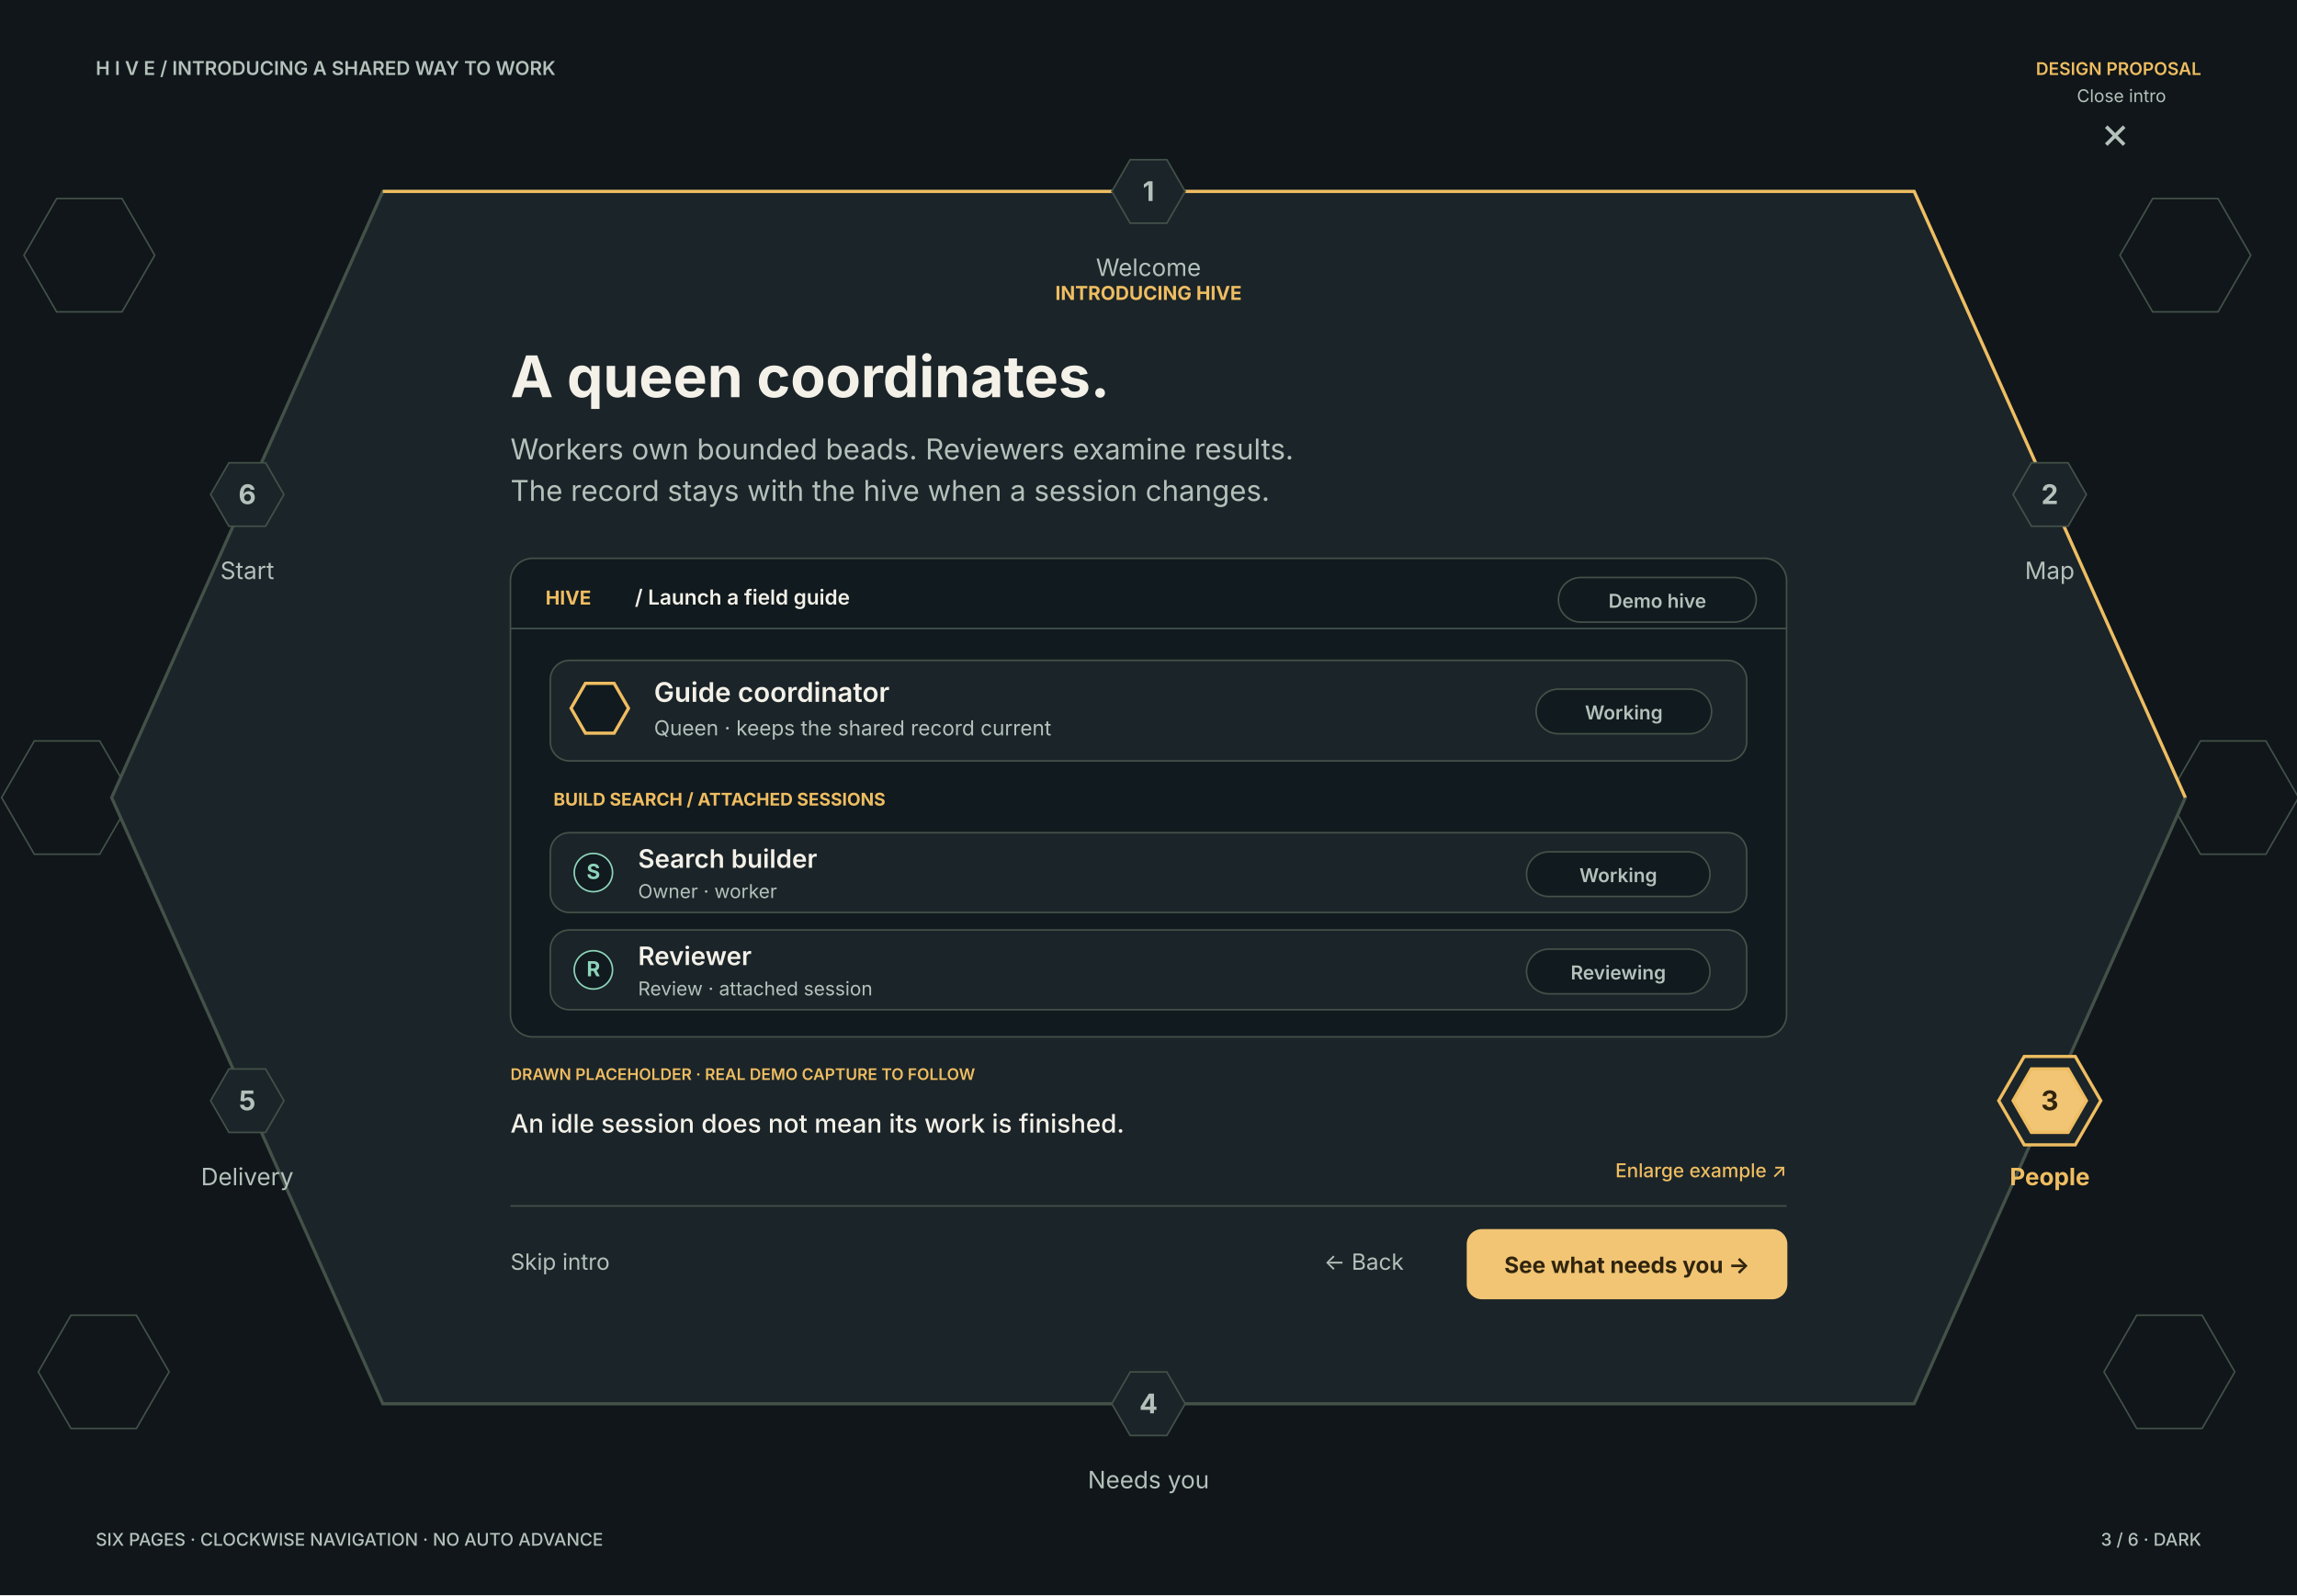
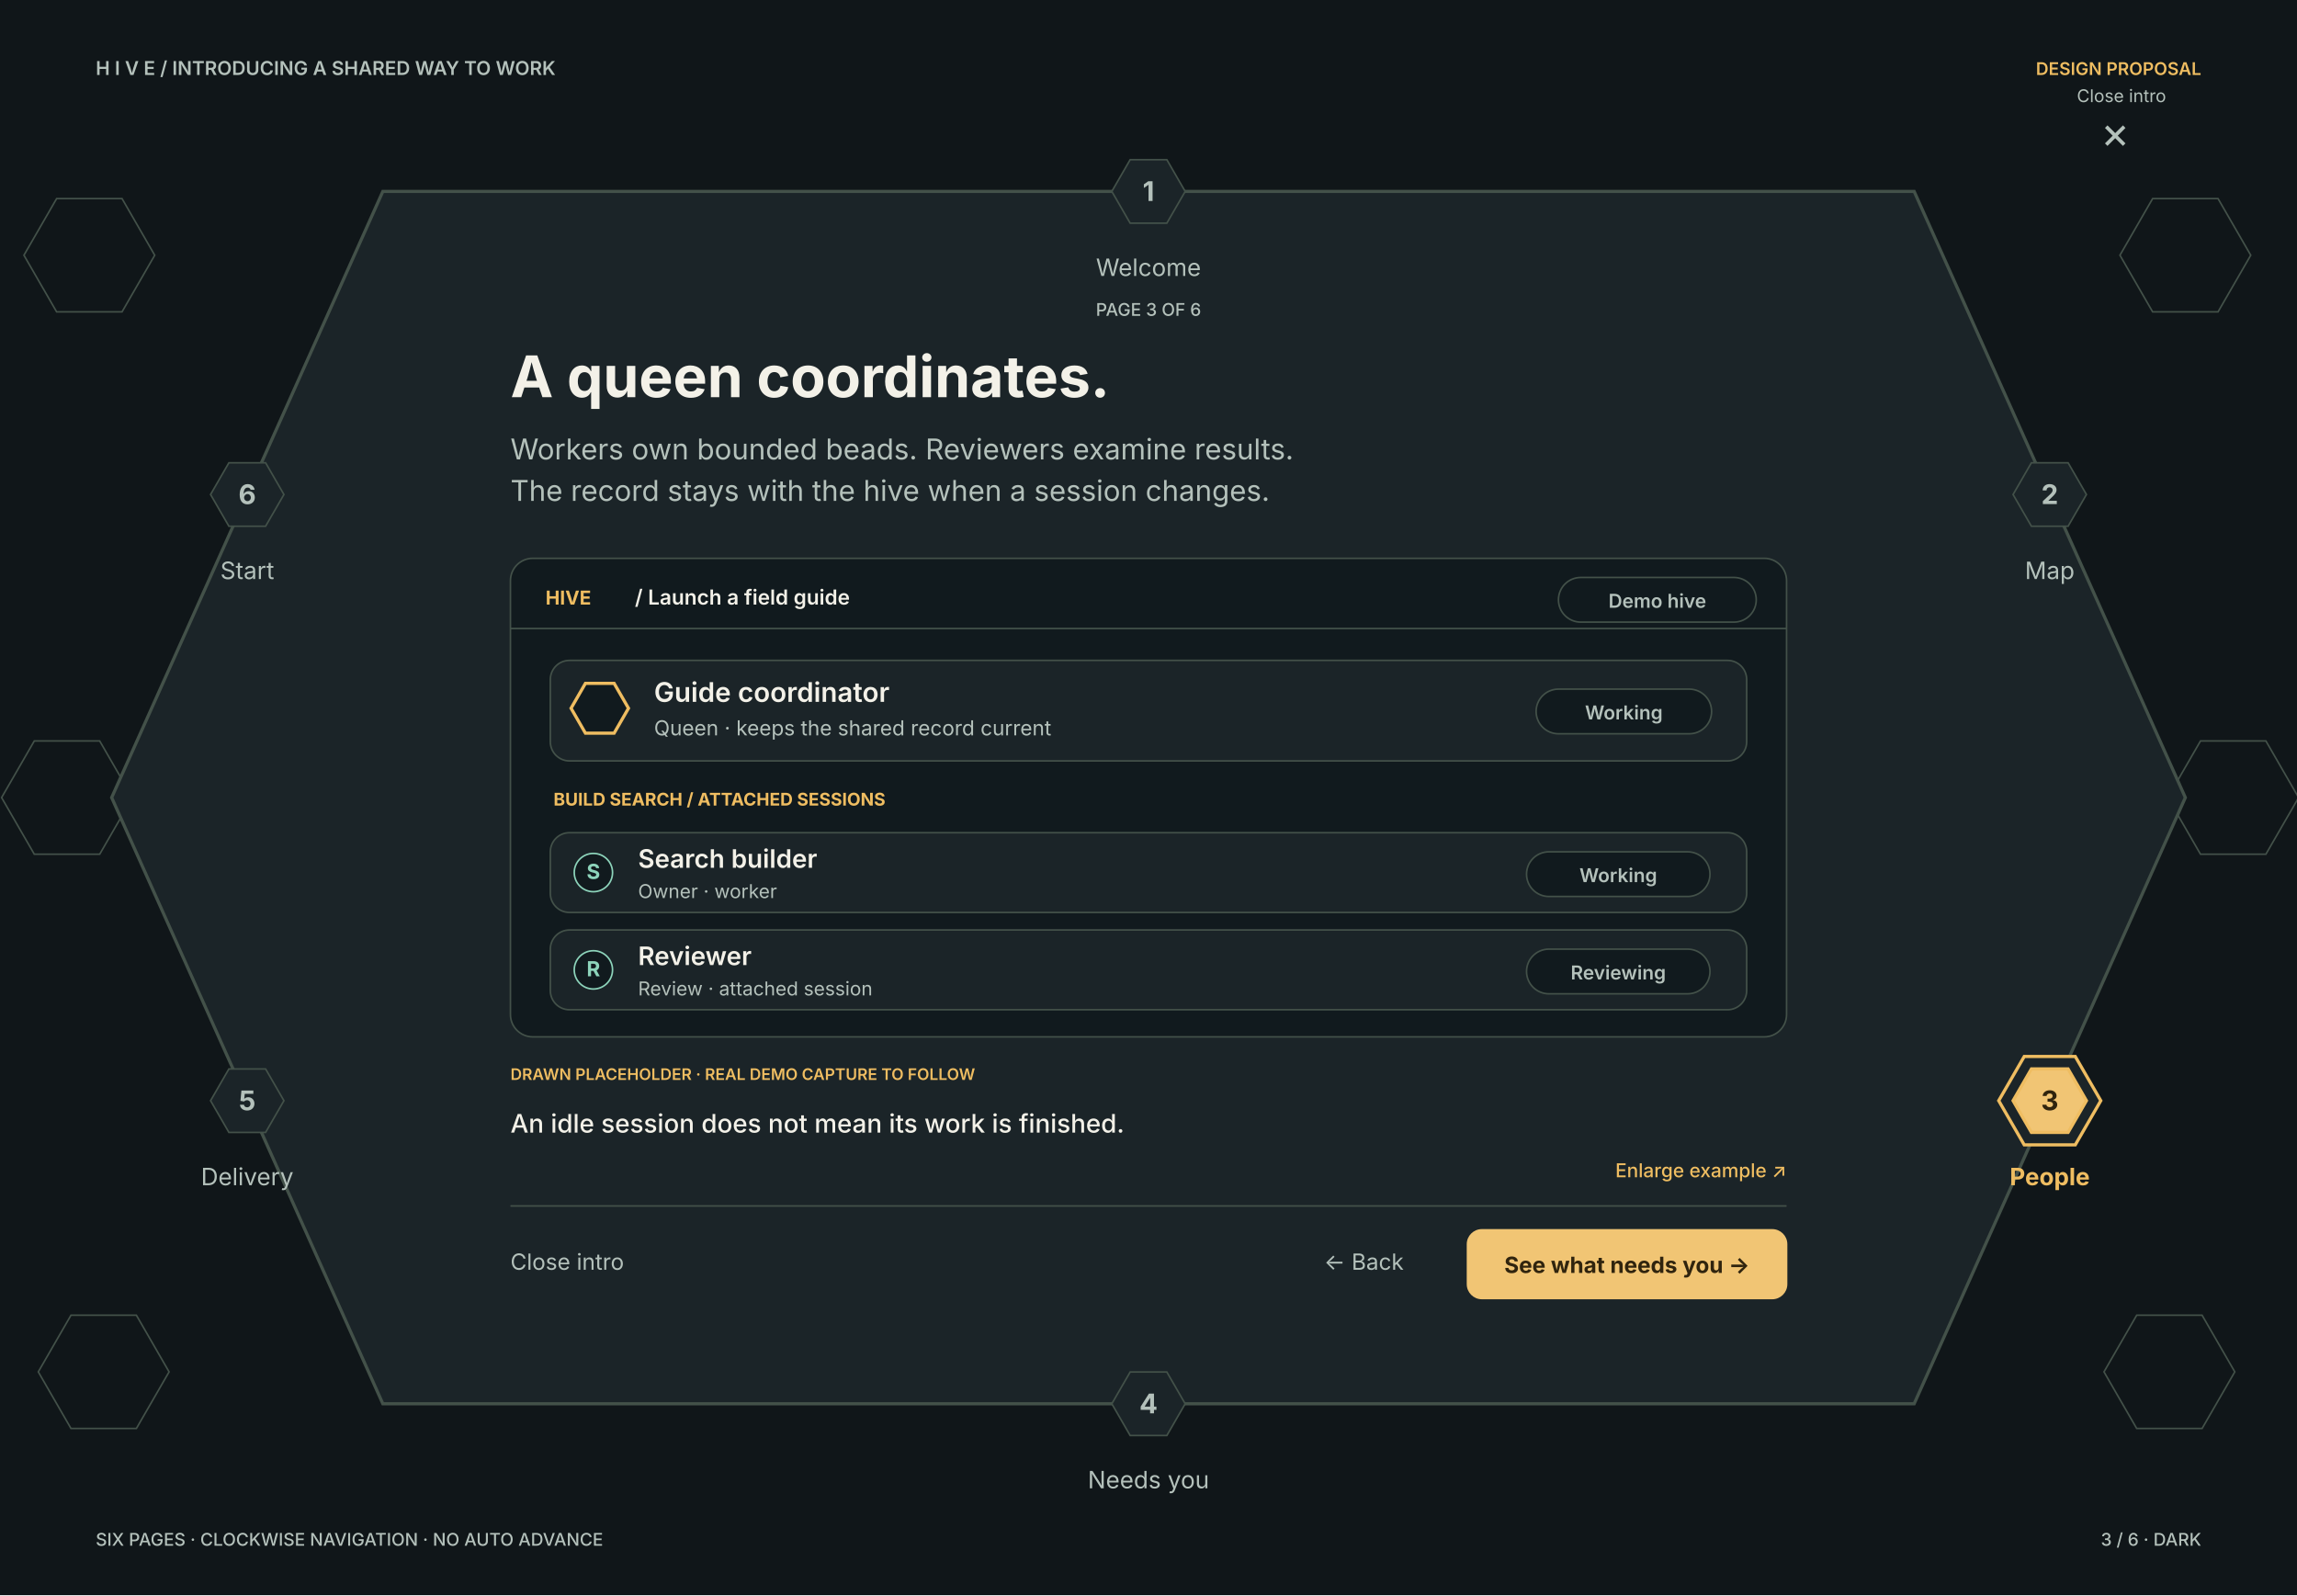
<svg xmlns="http://www.w3.org/2000/svg" width="1440" height="1000" viewBox="0 0 1440 1000" role="img" aria-labelledby="title desc">
  <rect width="1440" height="1000" fill="#101619" />
  <polygon points="97.0,160.0 76.5,195.5 35.5,195.5 15.0,160.0 35.5,124.5 76.5,124.5" fill="#101619" stroke="#435149" stroke-width="1" />
  <polygon points="1411.0,160.0 1390.5,195.5 1349.5,195.5 1329.0,160.0 1349.5,124.5 1390.5,124.5" fill="#101619" stroke="#435149" stroke-width="1" />
  <polygon points="106.0,860.0 85.5,895.5 44.5,895.5 24.0,860.0 44.5,824.5 85.5,824.5" fill="#101619" stroke="#435149" stroke-width="1" />
  <polygon points="1401.0,860.0 1380.5,895.5 1339.5,895.5 1319.0,860.0 1339.5,824.5 1380.5,824.5" fill="#101619" stroke="#435149" stroke-width="1" />
  <polygon points="83.0,500.0 62.5,535.5 21.5,535.5 1.0,500.0 21.5,464.5 62.5,464.5" fill="#101619" stroke="#435149" stroke-width="1" />
  <polygon points="1441.0,500.0 1420.5,535.5 1379.5,535.5 1359.0,500.0 1379.5,464.5 1420.5,464.5" fill="#101619" stroke="#435149" stroke-width="1" />
  <text x="60" y="47" fill="#b4c1bb" font-family="system-ui, -apple-system, sans-serif" font-size="12" font-weight="600" text-anchor="start">H I V E   /   INTRODUCING A SHARED WAY TO WORK</text>
  <text x="1380" y="47" fill="#efbd61" font-family="system-ui, -apple-system, sans-serif" font-size="11" font-weight="600" text-anchor="end">DESIGN PROPOSAL</text>
  <polygon points="240,120 1200,120 1370,500 1200,880 240,880 70,500" fill="#1b2428" stroke="#435149" stroke-width="2" />
-   <path d="M240 120 H1200 L1370 500" fill="none" stroke="#efbd61" stroke-width="2" />
-   <text x="720" y="188" fill="#efbd61" font-family="system-ui, -apple-system, sans-serif" font-size="12" font-weight="700" text-anchor="middle">INTRODUCING HIVE</text>
+   <text x="720" y="198" fill="#b4c1bb" font-family="system-ui, -apple-system, sans-serif" font-size="11" font-weight="500" text-anchor="middle">PAGE 3 OF 6</text>
  <text x="1326" y="93" fill="#b4c1bb" font-family="system-ui, -apple-system, sans-serif" font-size="28" font-weight="400" text-anchor="middle">×</text>
  <text x="1302" y="64" fill="#b4c1bb" font-family="system-ui, -apple-system, sans-serif" font-size="11" font-weight="400" text-anchor="start">Close intro</text>
  <text x="320" y="249" fill="#f3f1e8" font-family="system-ui, -apple-system, sans-serif" font-size="36" font-weight="650" text-anchor="start">A queen coordinates.</text>
  <text x="320" y="288" fill="#b4c1bb" font-family="system-ui, -apple-system, sans-serif" font-size="18" font-weight="400" text-anchor="start">Workers own bounded beads. Reviewers examine results.</text>
  <text x="320" y="314" fill="#b4c1bb" font-family="system-ui, -apple-system, sans-serif" font-size="18" font-weight="400" text-anchor="start">The record stays with the hive when a session changes.</text>
  <g transform="translate(320 350) scale(1)">
    <rect x="0" y="0" width="800" height="300" rx="14" fill="#111a1e" stroke="#435149" />
    <text x="22" y="29" fill="#efbd61" font-family="system-ui, -apple-system, sans-serif" font-size="12" font-weight="700" text-anchor="start">HIVE</text>
    <text x="78" y="29" fill="#f3f1e8" font-family="system-ui, -apple-system, sans-serif" font-size="13" font-weight="600" text-anchor="start">/  Launch a field guide</text>
    <rect x="657" y="12" width="124" height="28" rx="14" fill="#111a1e" stroke="#435149" />
    <text x="719.0" y="31" fill="#b4c1bb" font-family="system-ui, -apple-system, sans-serif" font-size="12" font-weight="600" text-anchor="middle">Demo hive</text>
    <path d="M0 44 L800 44" stroke="#435149" stroke-width="1" fill="none" />
    <rect x="25" y="64" width="750" height="63" rx="12" fill="#1b2428" stroke="#435149" />
    <polygon points="74.0,94.0 65.0,109.6 47.0,109.6 38.0,94.0 47.0,78.4 65.0,78.4" fill="#111a1e" stroke="#efbd61" stroke-width="2" />
    <text x="90" y="90" fill="#f3f1e8" font-family="system-ui, -apple-system, sans-serif" font-size="17" font-weight="600" text-anchor="start">Guide coordinator</text>
    <text x="90" y="111" fill="#b4c1bb" font-family="system-ui, -apple-system, sans-serif" font-size="13" font-weight="400" text-anchor="start">Queen · keeps the shared record current</text>
    <rect x="643" y="82" width="110" height="28" rx="14" fill="#111a1e" stroke="#435149" />
    <text x="698.0" y="101" fill="#b4c1bb" font-family="system-ui, -apple-system, sans-serif" font-size="12" font-weight="600" text-anchor="middle">Working</text>
    <text x="27" y="155" fill="#efbd61" font-family="system-ui, -apple-system, sans-serif" font-size="11" font-weight="700" text-anchor="start">BUILD SEARCH  /  ATTACHED SESSIONS</text>
    <rect x="25" y="172" width="750" height="50" rx="12" fill="#1b2428" stroke="#435149" />
    <circle cx="52" cy="197" r="12" fill="#111a1e" stroke="#8dd4bb" />
    <text x="52" y="201" fill="#8dd4bb" font-family="system-ui, -apple-system, sans-serif" font-size="13" font-weight="700" text-anchor="middle">S</text>
    <text x="80" y="194" fill="#f3f1e8" font-family="system-ui, -apple-system, sans-serif" font-size="16" font-weight="600" text-anchor="start">Search builder</text>
    <text x="80" y="213" fill="#b4c1bb" font-family="system-ui, -apple-system, sans-serif" font-size="12" font-weight="400" text-anchor="start">Owner · worker</text>
    <rect x="637" y="184" width="115" height="28" rx="14" fill="#111a1e" stroke="#435149" />
    <text x="694.5" y="203" fill="#b4c1bb" font-family="system-ui, -apple-system, sans-serif" font-size="12" font-weight="600" text-anchor="middle">Working</text>
    <rect x="25" y="233" width="750" height="50" rx="12" fill="#1b2428" stroke="#435149" />
    <circle cx="52" cy="258" r="12" fill="#111a1e" stroke="#8dd4bb" />
    <text x="52" y="262" fill="#8dd4bb" font-family="system-ui, -apple-system, sans-serif" font-size="13" font-weight="700" text-anchor="middle">R</text>
    <text x="80" y="255" fill="#f3f1e8" font-family="system-ui, -apple-system, sans-serif" font-size="16" font-weight="600" text-anchor="start">Reviewer</text>
    <text x="80" y="274" fill="#b4c1bb" font-family="system-ui, -apple-system, sans-serif" font-size="12" font-weight="400" text-anchor="start">Review · attached session</text>
    <rect x="637" y="245" width="115" height="28" rx="14" fill="#111a1e" stroke="#435149" />
    <text x="694.5" y="264" fill="#b4c1bb" font-family="system-ui, -apple-system, sans-serif" font-size="12" font-weight="600" text-anchor="middle">Reviewing</text>
  </g>
  <text x="320" y="677" fill="#efbd61" font-family="system-ui, -apple-system, sans-serif" font-size="10" font-weight="600" text-anchor="start">DRAWN PLACEHOLDER  ·  REAL DEMO CAPTURE TO FOLLOW</text>
  <text x="320" y="710" fill="#f3f1e8" font-family="system-ui, -apple-system, sans-serif" font-size="16" font-weight="500" text-anchor="start">An idle session does not mean its work is finished.</text>
  <text x="1120" y="738" fill="#efbd61" font-family="system-ui, -apple-system, sans-serif" font-size="12" font-weight="500" text-anchor="end">Enlarge example ↗</text>
  <path d="M320 756 L1120 756" stroke="#435149" stroke-width="1" fill="none" />
-   <text x="320" y="796" fill="#b4c1bb" font-family="system-ui, -apple-system, sans-serif" font-size="14" font-weight="400" text-anchor="start">Skip intro</text>
+   <text x="320" y="796" fill="#b4c1bb" font-family="system-ui, -apple-system, sans-serif" font-size="14" font-weight="400" text-anchor="start">Close intro</text>
  <text x="830" y="796" fill="#b4c1bb" font-family="system-ui, -apple-system, sans-serif" font-size="14" font-weight="400" text-anchor="start">← Back</text>
  <rect x="920" y="771" width="200" height="43" rx="9" fill="#f1c574" stroke="#f1c574" />
  <text x="1020" y="798" fill="#30240e" font-family="system-ui, -apple-system, sans-serif" font-size="14" font-weight="650" text-anchor="middle">See what needs you →</text>
  <polygon points="743.0,120.0 731.5,139.9 708.5,139.9 697.0,120.0 708.5,100.1 731.5,100.1" fill="#1b2428" stroke="#435149" stroke-width="1" />
  <text x="720" y="126" fill="#b4c1bb" font-family="system-ui, -apple-system, sans-serif" font-size="17" font-weight="700" text-anchor="middle">1</text>
  <text x="720" y="173" fill="#b4c1bb" font-family="system-ui, -apple-system, sans-serif" font-size="15" font-weight="400" text-anchor="middle">Welcome</text>
  <polygon points="1308.0,310.0 1296.5,329.9 1273.5,329.9 1262.0,310.0 1273.5,290.1 1296.5,290.1" fill="#1b2428" stroke="#435149" stroke-width="1" />
  <text x="1285" y="316" fill="#b4c1bb" font-family="system-ui, -apple-system, sans-serif" font-size="17" font-weight="700" text-anchor="middle">2</text>
  <text x="1285" y="363" fill="#b4c1bb" font-family="system-ui, -apple-system, sans-serif" font-size="15" font-weight="400" text-anchor="middle">Map</text>
  <polygon points="1317.0,690.0 1301.0,717.7 1269.0,717.7 1253.0,690.0 1269.0,662.3 1301.0,662.3" fill="#1b2428" stroke="#efbd61" stroke-width="2" />
  <polygon points="1308.0,690.0 1296.5,709.9 1273.5,709.9 1262.0,690.0 1273.5,670.1 1296.5,670.1" fill="#f1c574" stroke="#efbd61" stroke-width="2" />
  <text x="1285" y="696" fill="#30240e" font-family="system-ui, -apple-system, sans-serif" font-size="17" font-weight="700" text-anchor="middle">3</text>
  <text x="1285" y="743" fill="#efbd61" font-family="system-ui, -apple-system, sans-serif" font-size="15" font-weight="650" text-anchor="middle">People</text>
  <polygon points="743.0,880.0 731.5,899.9 708.5,899.9 697.0,880.0 708.5,860.1 731.5,860.1" fill="#1b2428" stroke="#435149" stroke-width="1" />
  <text x="720" y="886" fill="#b4c1bb" font-family="system-ui, -apple-system, sans-serif" font-size="17" font-weight="700" text-anchor="middle">4</text>
  <text x="720" y="933" fill="#b4c1bb" font-family="system-ui, -apple-system, sans-serif" font-size="15" font-weight="400" text-anchor="middle">Needs you</text>
  <polygon points="178.0,690.0 166.5,709.9 143.5,709.9 132.0,690.0 143.5,670.1 166.5,670.1" fill="#1b2428" stroke="#435149" stroke-width="1" />
  <text x="155" y="696" fill="#b4c1bb" font-family="system-ui, -apple-system, sans-serif" font-size="17" font-weight="700" text-anchor="middle">5</text>
  <text x="155" y="743" fill="#b4c1bb" font-family="system-ui, -apple-system, sans-serif" font-size="15" font-weight="400" text-anchor="middle">Delivery</text>
  <polygon points="178.0,310.0 166.5,329.9 143.5,329.9 132.0,310.0 143.5,290.1 166.5,290.1" fill="#1b2428" stroke="#435149" stroke-width="1" />
  <text x="155" y="316" fill="#b4c1bb" font-family="system-ui, -apple-system, sans-serif" font-size="17" font-weight="700" text-anchor="middle">6</text>
  <text x="155" y="363" fill="#b4c1bb" font-family="system-ui, -apple-system, sans-serif" font-size="15" font-weight="400" text-anchor="middle">Start</text>
  <text x="60" y="969" fill="#b4c1bb" font-family="system-ui, -apple-system, sans-serif" font-size="11" font-weight="500" text-anchor="start">SIX PAGES · CLOCKWISE NAVIGATION · NO AUTO ADVANCE</text>
  <text x="1380" y="969" fill="#b4c1bb" font-family="system-ui, -apple-system, sans-serif" font-size="11" font-weight="500" text-anchor="end">3 / 6   ·   DARK</text>
</svg>
